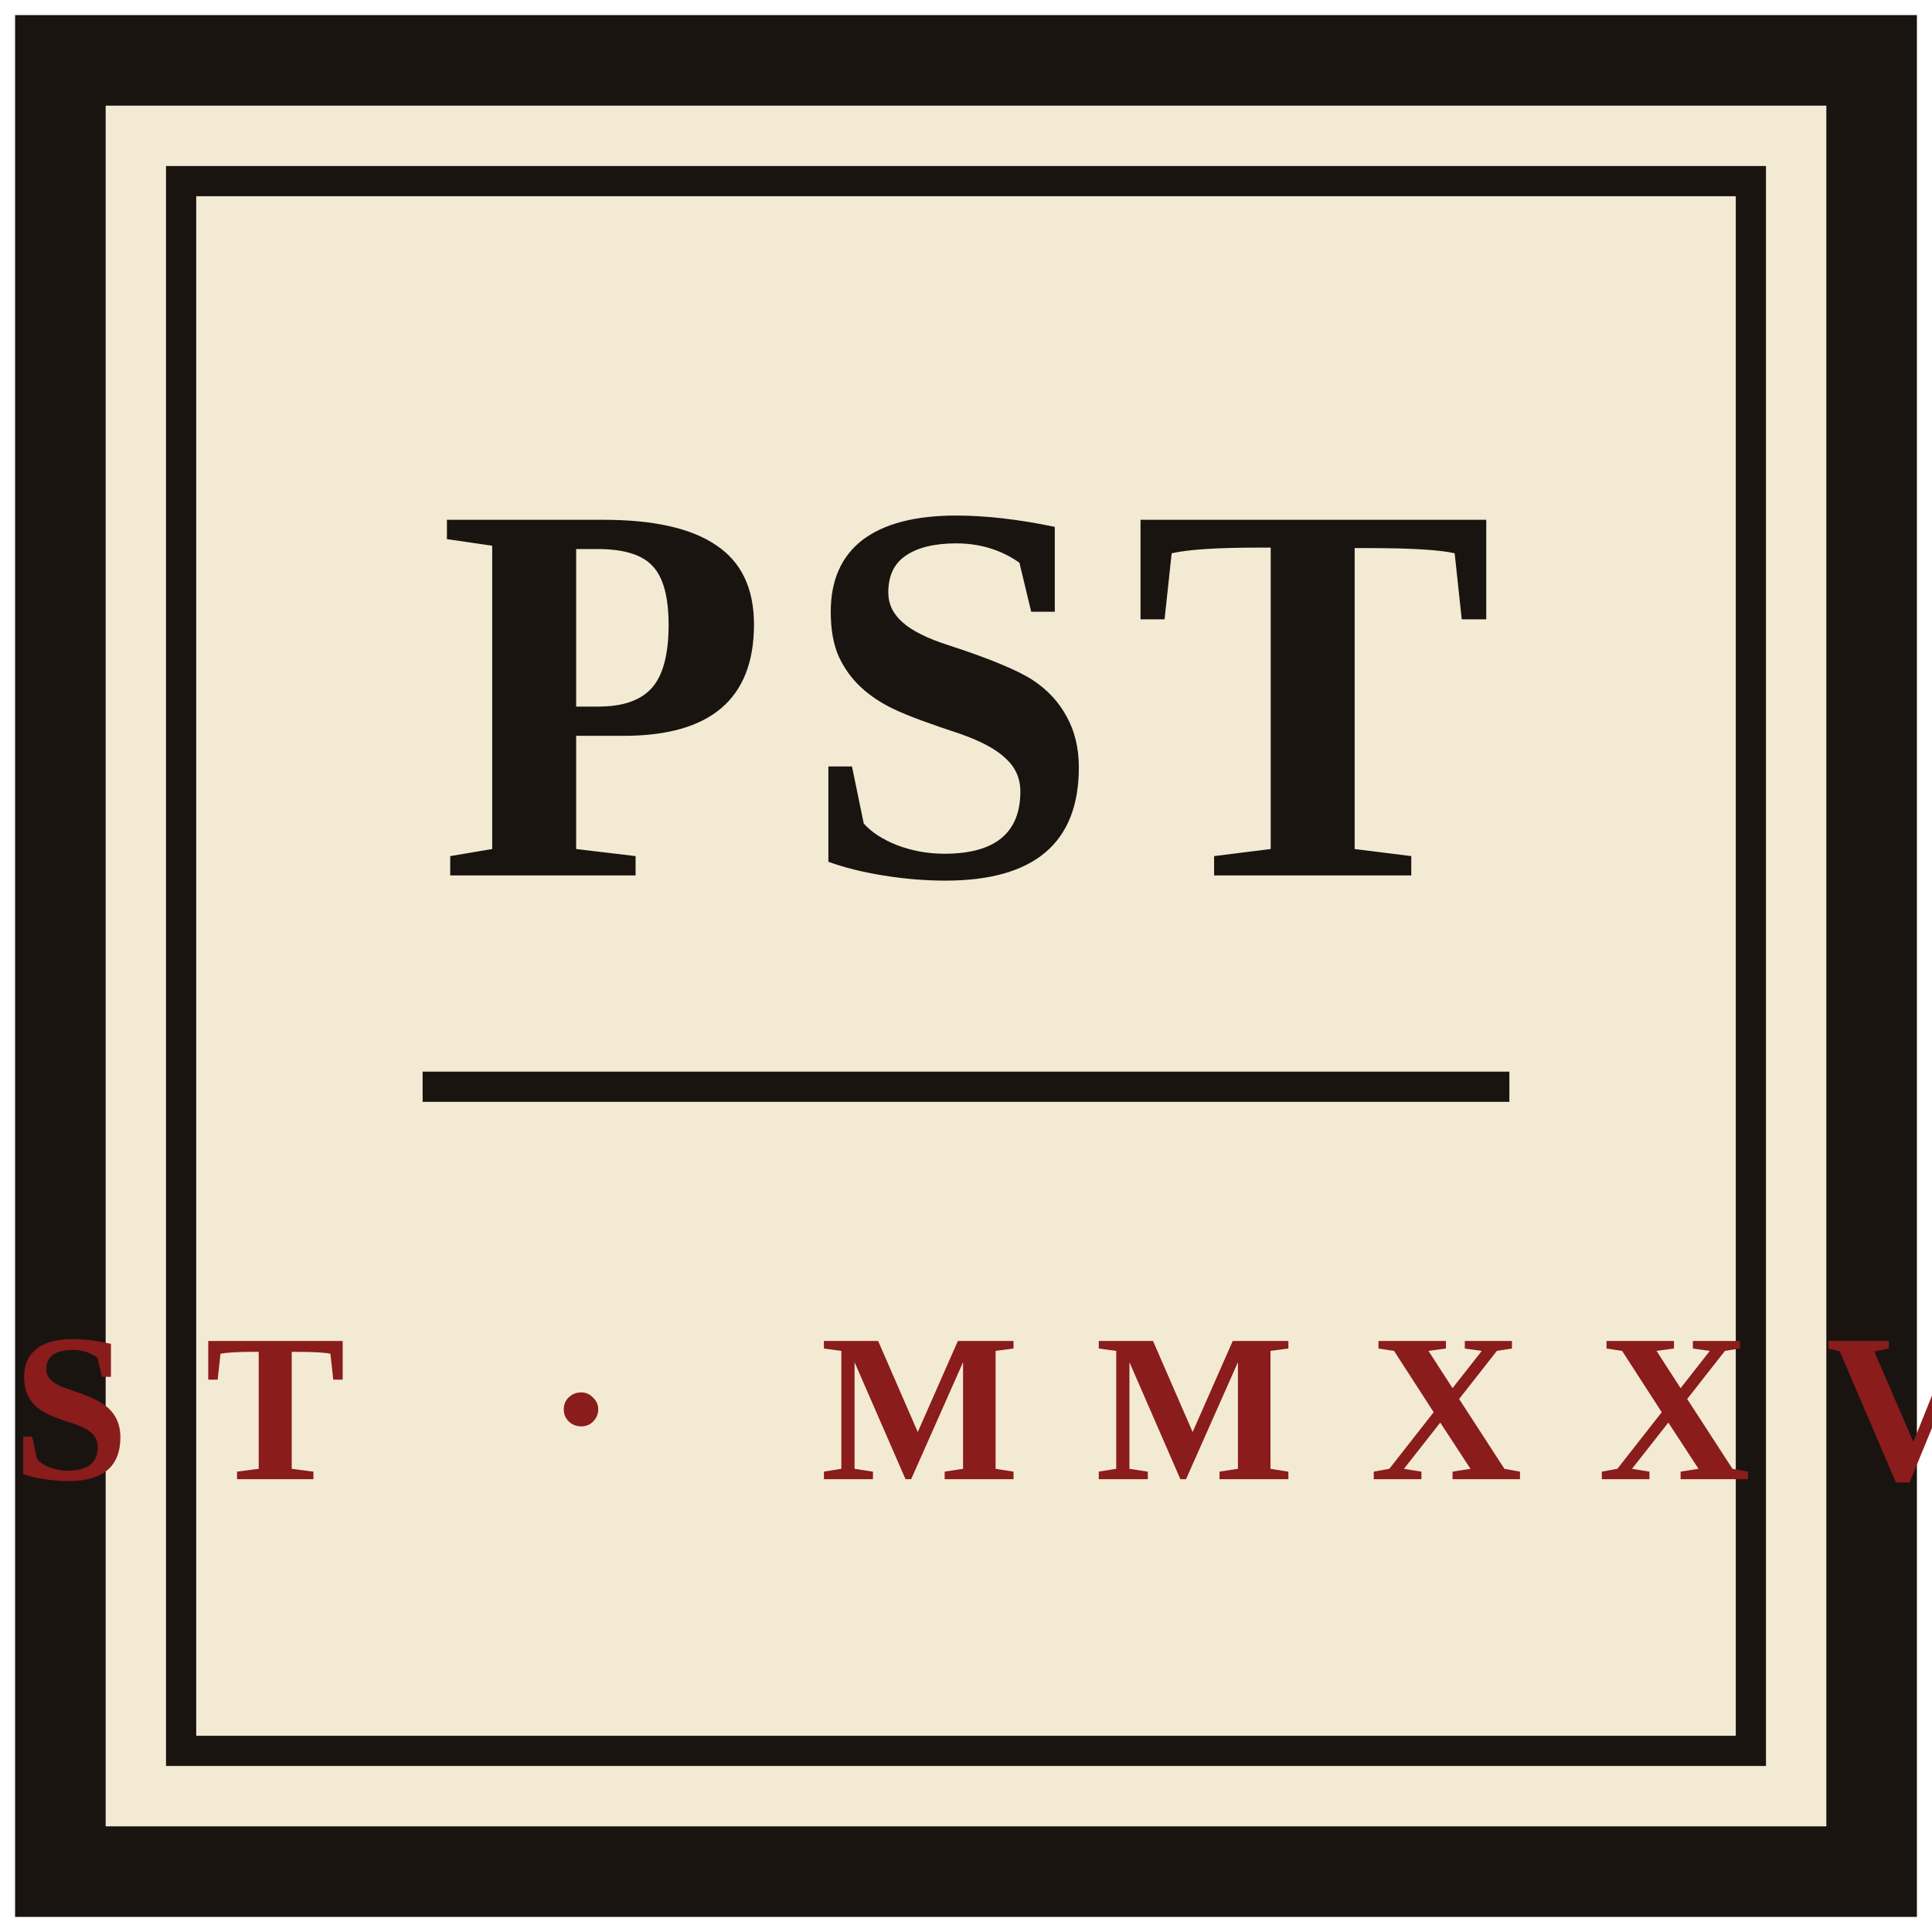
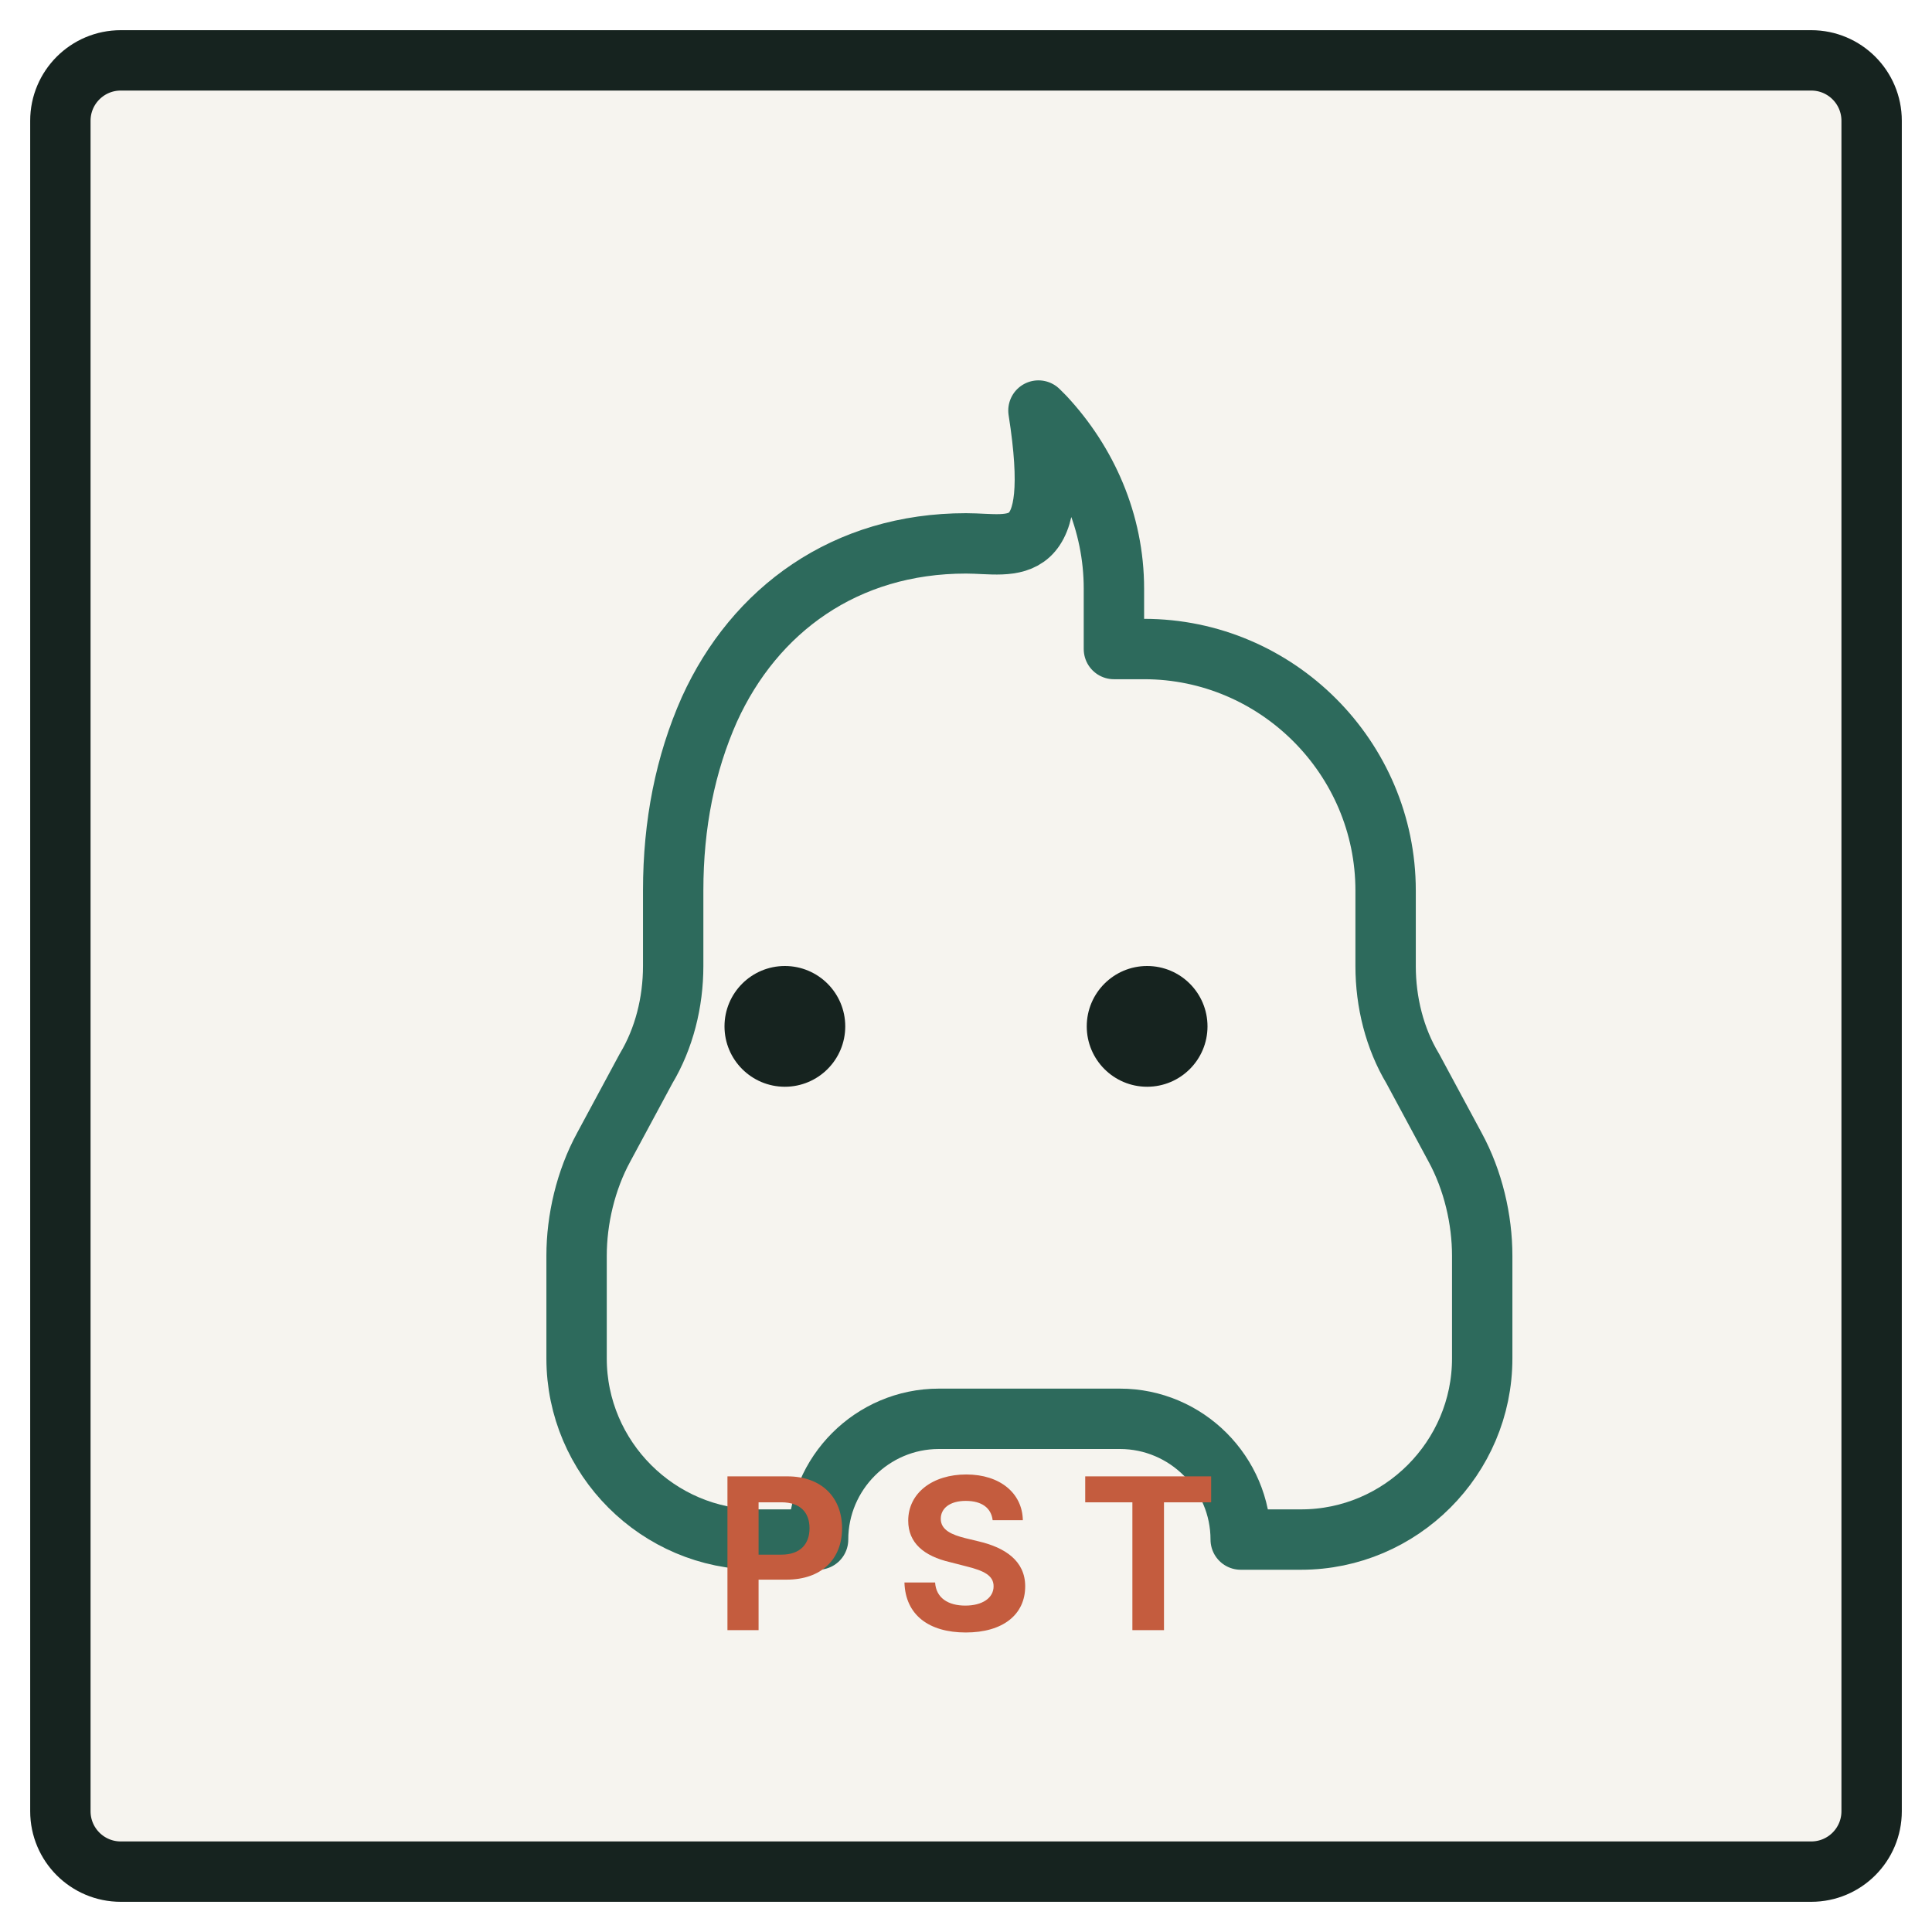
<svg xmlns="http://www.w3.org/2000/svg" viewBox="0 0 64 64">
-   <rect x="2" y="2" width="60" height="60" fill="#f3ead4" stroke="#1a1410" stroke-width="3" />
-   <rect x="6" y="6" width="52" height="52" fill="none" stroke="#1a1410" stroke-width="1" />
-   <text x="32" y="29" text-anchor="middle" font-family="Georgia, 'Playfair Display', 'Times New Roman', serif" font-weight="900" font-size="18" fill="#1a1410" letter-spacing="1">PST</text>
-   <line x1="14" y1="36" x2="50" y2="36" stroke="#1a1410" stroke-width="1" />
-   <text x="32" y="49" text-anchor="middle" font-family="Georgia, 'Times New Roman', serif" font-weight="700" font-size="7" fill="#8a1c1c" letter-spacing="2.5">EST · MMXXVI</text>
+   <rect x="2" y="2" width="60" height="60" fill="#f6f4ef" stroke="#16231f" stroke-width="2" rx="2" />
+   <path d="M32 18c-4 0-7 2.2-8.5 5.5-.8 1.8-1.2 3.8-1.2 6v2.5c0 1.2-.3 2.4-.9 3.4l-1.4 2.6c-.6 1.1-.9 2.4-.9 3.6v3.4c0 3.3 2.7 6 6 6h2c0-2.2 1.8-4 4-4h6c2.2 0 4 1.8 4 4h2c3.3 0 6-2.7 6-6v-3.4c0-1.2-.3-2.5-.9-3.6l-1.4-2.6c-.6-1-.9-2.2-.9-3.4V29.5c0-4.4-3.6-8-8-8h-1v-2c0-2.2-.9-4.2-2.3-5.7l-.2-.2C35.2 18.7 33.6 18 32 18Z" fill="none" stroke="#2d6a5c" stroke-width="2" stroke-linejoin="round" />
+   <circle cx="26" cy="34" r="2" fill="#16231f" />
+   <circle cx="38" cy="34" r="2" fill="#16231f" />
+   <text x="32" y="54" text-anchor="middle" font-family="system-ui, -apple-system, sans-serif" font-weight="700" font-size="7" fill="#c45c3e" letter-spacing="1.5">PST</text>
</svg>
